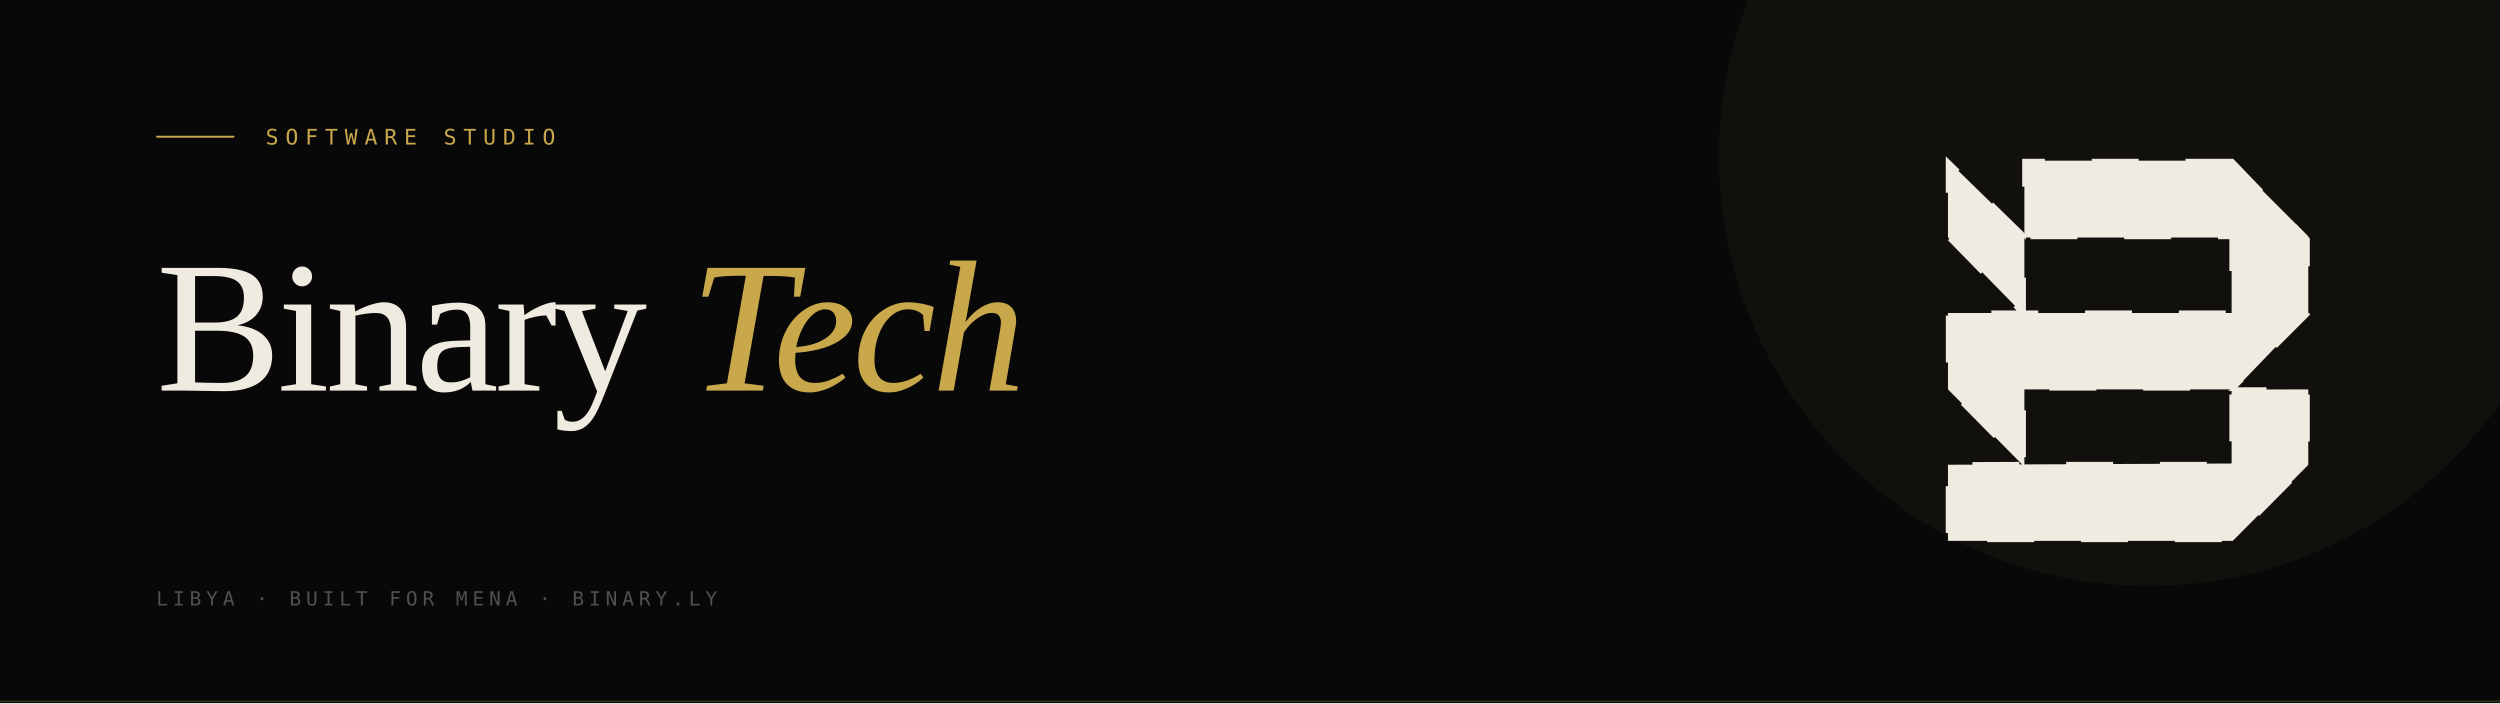
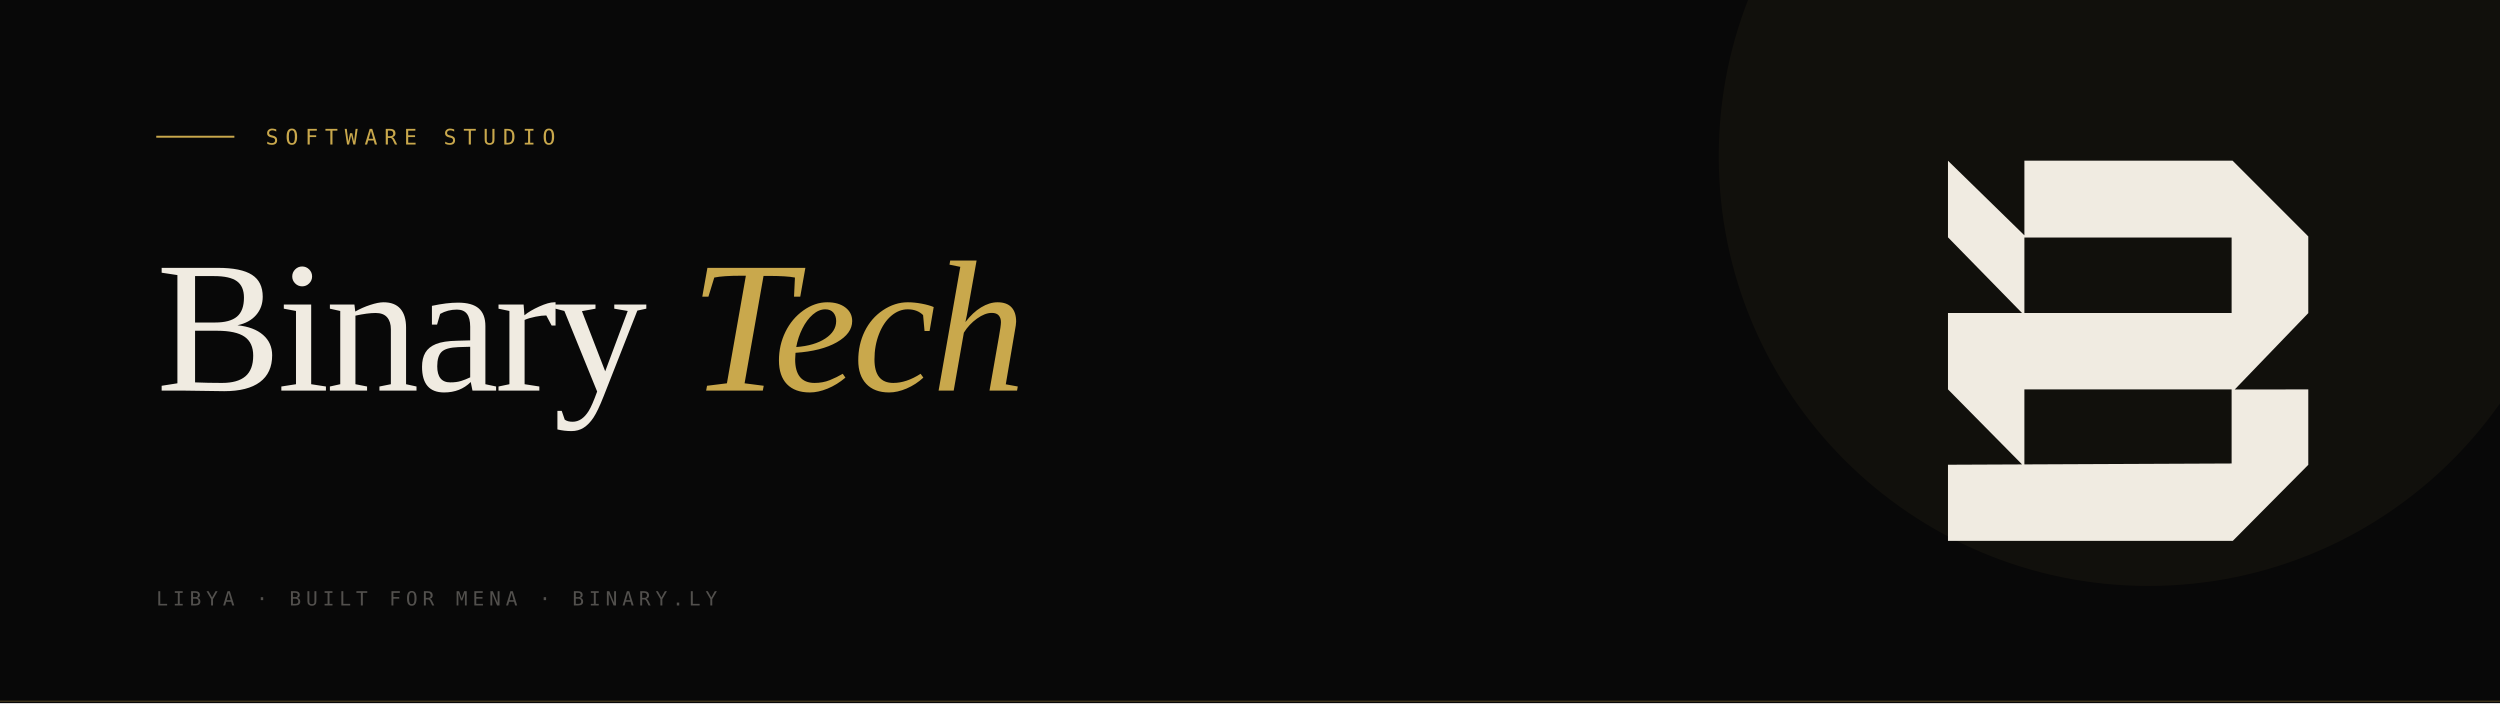
<svg xmlns="http://www.w3.org/2000/svg" viewBox="0 0 1280 360" width="1280" height="360" role="img" aria-label="Binary — Software Studio">
  <defs>
    <clipPath id="rev1">
      <rect x="80" y="226" width="0" height="28">
        <animate attributeName="width" values="0;0;510;510;0;0" keyTimes="0;0.005;0.06;0.215;0.22;1" dur="24s" repeatCount="indefinite" />
      </rect>
    </clipPath>
    <clipPath id="rev2">
      <rect x="80" y="226" width="0" height="28">
        <animate attributeName="width" values="0;0;395;395;0;0" keyTimes="0;0.255;0.31;0.465;0.47;1" dur="24s" repeatCount="indefinite" />
      </rect>
    </clipPath>
    <clipPath id="rev3">
      <rect x="80" y="226" width="0" height="28">
        <animate attributeName="width" values="0;0;325;325;0;0" keyTimes="0;0.505;0.555;0.715;0.72;1" dur="24s" repeatCount="indefinite" />
      </rect>
    </clipPath>
    <clipPath id="rev4">
      <rect x="80" y="226" width="0" height="28">
        <animate attributeName="width" values="0;0;365;365;0;0" keyTimes="0;0.755;0.81;0.965;0.97;1" dur="24s" repeatCount="indefinite" />
      </rect>
    </clipPath>
  </defs>
  <rect width="1280" height="360" fill="#080808" />
  <circle cx="1100" cy="80" r="220" fill="#C9A84C" opacity="0.05" />
  <g transform="translate(80, 70)">
    <line x1="0" y1="0" x2="40" y2="0" stroke="#C9A84C" stroke-width="1" />
    <text x="56" y="4" font-family="'SF Mono', 'Menlo', 'Consolas', monospace" font-size="11" letter-spacing="3.5" fill="#C9A84C">SOFTWARE STUDIO</text>
  </g>
  <g transform="translate(80, 200)">
    <text font-family="Georgia, 'Times New Roman', serif" font-size="96" fill="#F0EBE1" letter-spacing="-2">
      Binary <tspan font-style="italic" fill="#C9A84C">Tech</tspan>
    </text>
  </g>
  <g font-family="Georgia, 'Times New Roman', serif" font-size="20" fill="rgba(240,235,225,0.78)" font-style="italic">
    <g opacity="1">
      <animate attributeName="opacity" values="0;1;1;0;0" keyTimes="0;0.005;0.215;0.22;1" dur="24s" repeatCount="indefinite" />
      <text x="80" y="245" clip-path="url(#rev1)">Transforming ideas into powerful digital solutions.</text>
    </g>
    <g opacity="0">
      <animate attributeName="opacity" values="0;0;1;1;0;0" keyTimes="0;0.255;0.26;0.465;0.47;1" dur="24s" repeatCount="indefinite" />
      <text x="80" y="245" clip-path="url(#rev2)">Precision over speed. Open by default.</text>
    </g>
    <g opacity="0">
      <animate attributeName="opacity" values="0;0;1;1;0;0" keyTimes="0;0.505;0.51;0.715;0.72;1" dur="24s" repeatCount="indefinite" />
      <text x="80" y="245" clip-path="url(#rev3)">Built in Libya. Shipped to MENA.</text>
    </g>
    <g opacity="0">
      <animate attributeName="opacity" values="0;0;1;1;0;0" keyTimes="0;0.755;0.76;0.965;0.97;1" dur="24s" repeatCount="indefinite" />
      <text x="80" y="245" clip-path="url(#rev4)">We craft instruments, not just code.</text>
    </g>
  </g>
  <g transform="translate(80, 310)">
    <text font-family="'SF Mono', 'Menlo', 'Consolas', monospace" font-size="10" letter-spacing="2.5" fill="rgba(240,235,225,0.32)">
      LIBYA  ·  BUILT FOR MENA  ·  BINARY.LY
    </text>
  </g>
  <g transform="translate(960, 50) scale(0.24)">
-     <path d="M 762.5,134.44 h -444.5 v 159.3 l -163.03,-159.2 v 163.41 l 157.9,161.41 L 318,458 v -160 h 442 v 160 h -442 L 313,458 h -157.9 v 162.97 l 158.06,160.1 L 318,781 v -160 h 442 v 160 h -442 L 313,781 l -158.06,0.69 v 162.47 h 607.53 l 161.12,-162.27 v -160 h -160 l 160,-160 v -160 L 762.5,134.44 Z" fill="none" stroke="#F0EBE1" stroke-width="8" pathLength="100" stroke-dasharray="100" stroke-dashoffset="0">
-       <animate attributeName="stroke-dashoffset" from="100" to="0" dur="2.4s" begin="0.3s" fill="freeze" />
-       <animate attributeName="stroke-opacity" from="1" to="0" begin="2.6s" dur="0.6s" fill="freeze" />
+     <path d="M 762.5,134.44 h -444.5 v 159.3 l -163.03,-159.2 v 163.41 l 157.9,161.41 L 318,458 v -160 h 442 v 160 h -442 L 313,458 h -157.9 v 162.97 l 158.06,160.1 L 318,781 v -160 h 442 v 160 h -442 L 313,781 l -158.06,0.69 v 162.47 h 607.53 l 161.12,-162.27 v -160 h -160 l 160,-160 v -160 L 762.5,134.44 Z" fill="none" stroke="#F0EBE1" stroke-width="8" pathLength="100" stroke-dasharray="100" stroke-dashoffset="0" stroke-opacity="0">
+       <animate attributeName="stroke-dashoffset" values="100;100;0;0" keyTimes="0;0.1;0.8;1" dur="3s" fill="freeze" />
+       <animate attributeName="stroke-opacity" values="1;1;0" keyTimes="0;0.8;1" dur="3s" fill="freeze" />
    </path>
    <path d="M924.32,622.42l-156.86.13,156.86-162.88v-163.68l-161.51-161.56h-444.1v159.3l-163.03-159.2v163.41l157.9,161.41h-157.9s0,162.97,0,162.97l158.06,160.1-158.06.69v162.47h607.53l161.12-162.27v-160.88ZM318.71,298.42h442.08v160.92h-442.08v-160.92ZM760.79,780.45l-442.08,1.94-.02-159.97h442.1v158.03Z" fill="#F0EBE1" fill-opacity="1">
-       <animate attributeName="fill-opacity" from="0" to="1" begin="2.4s" dur="0.7s" fill="freeze" />
+       <animate attributeName="fill-opacity" values="0;0;1" keyTimes="0;0.8;1" dur="3s" fill="freeze" />
    </path>
  </g>
  <line x1="0" y1="359" x2="1280" y2="359" stroke="#C9A84C" stroke-width="0.5" opacity="0.4" />
</svg>
